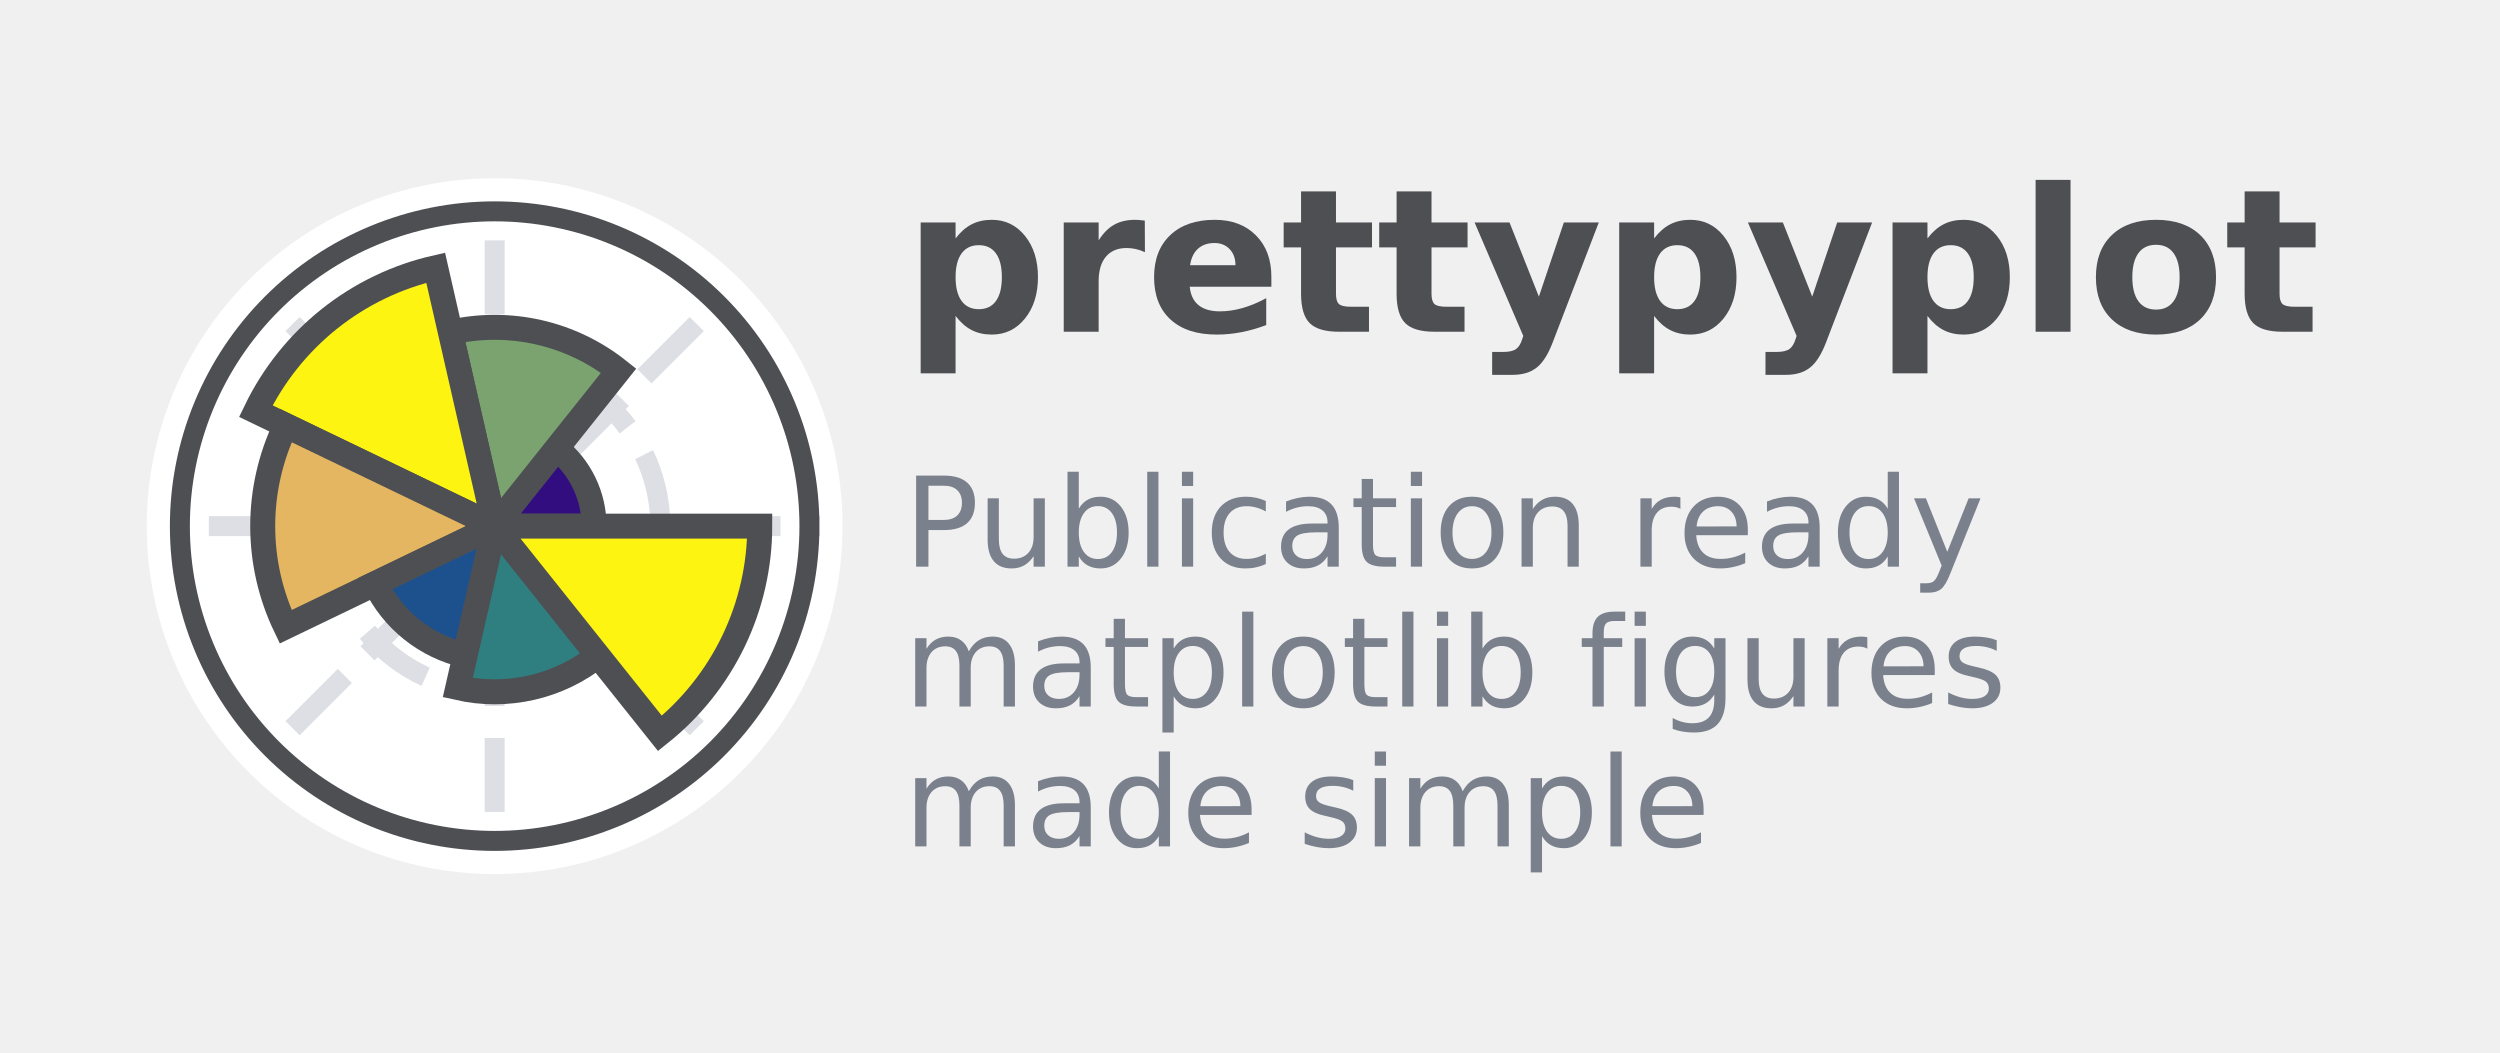
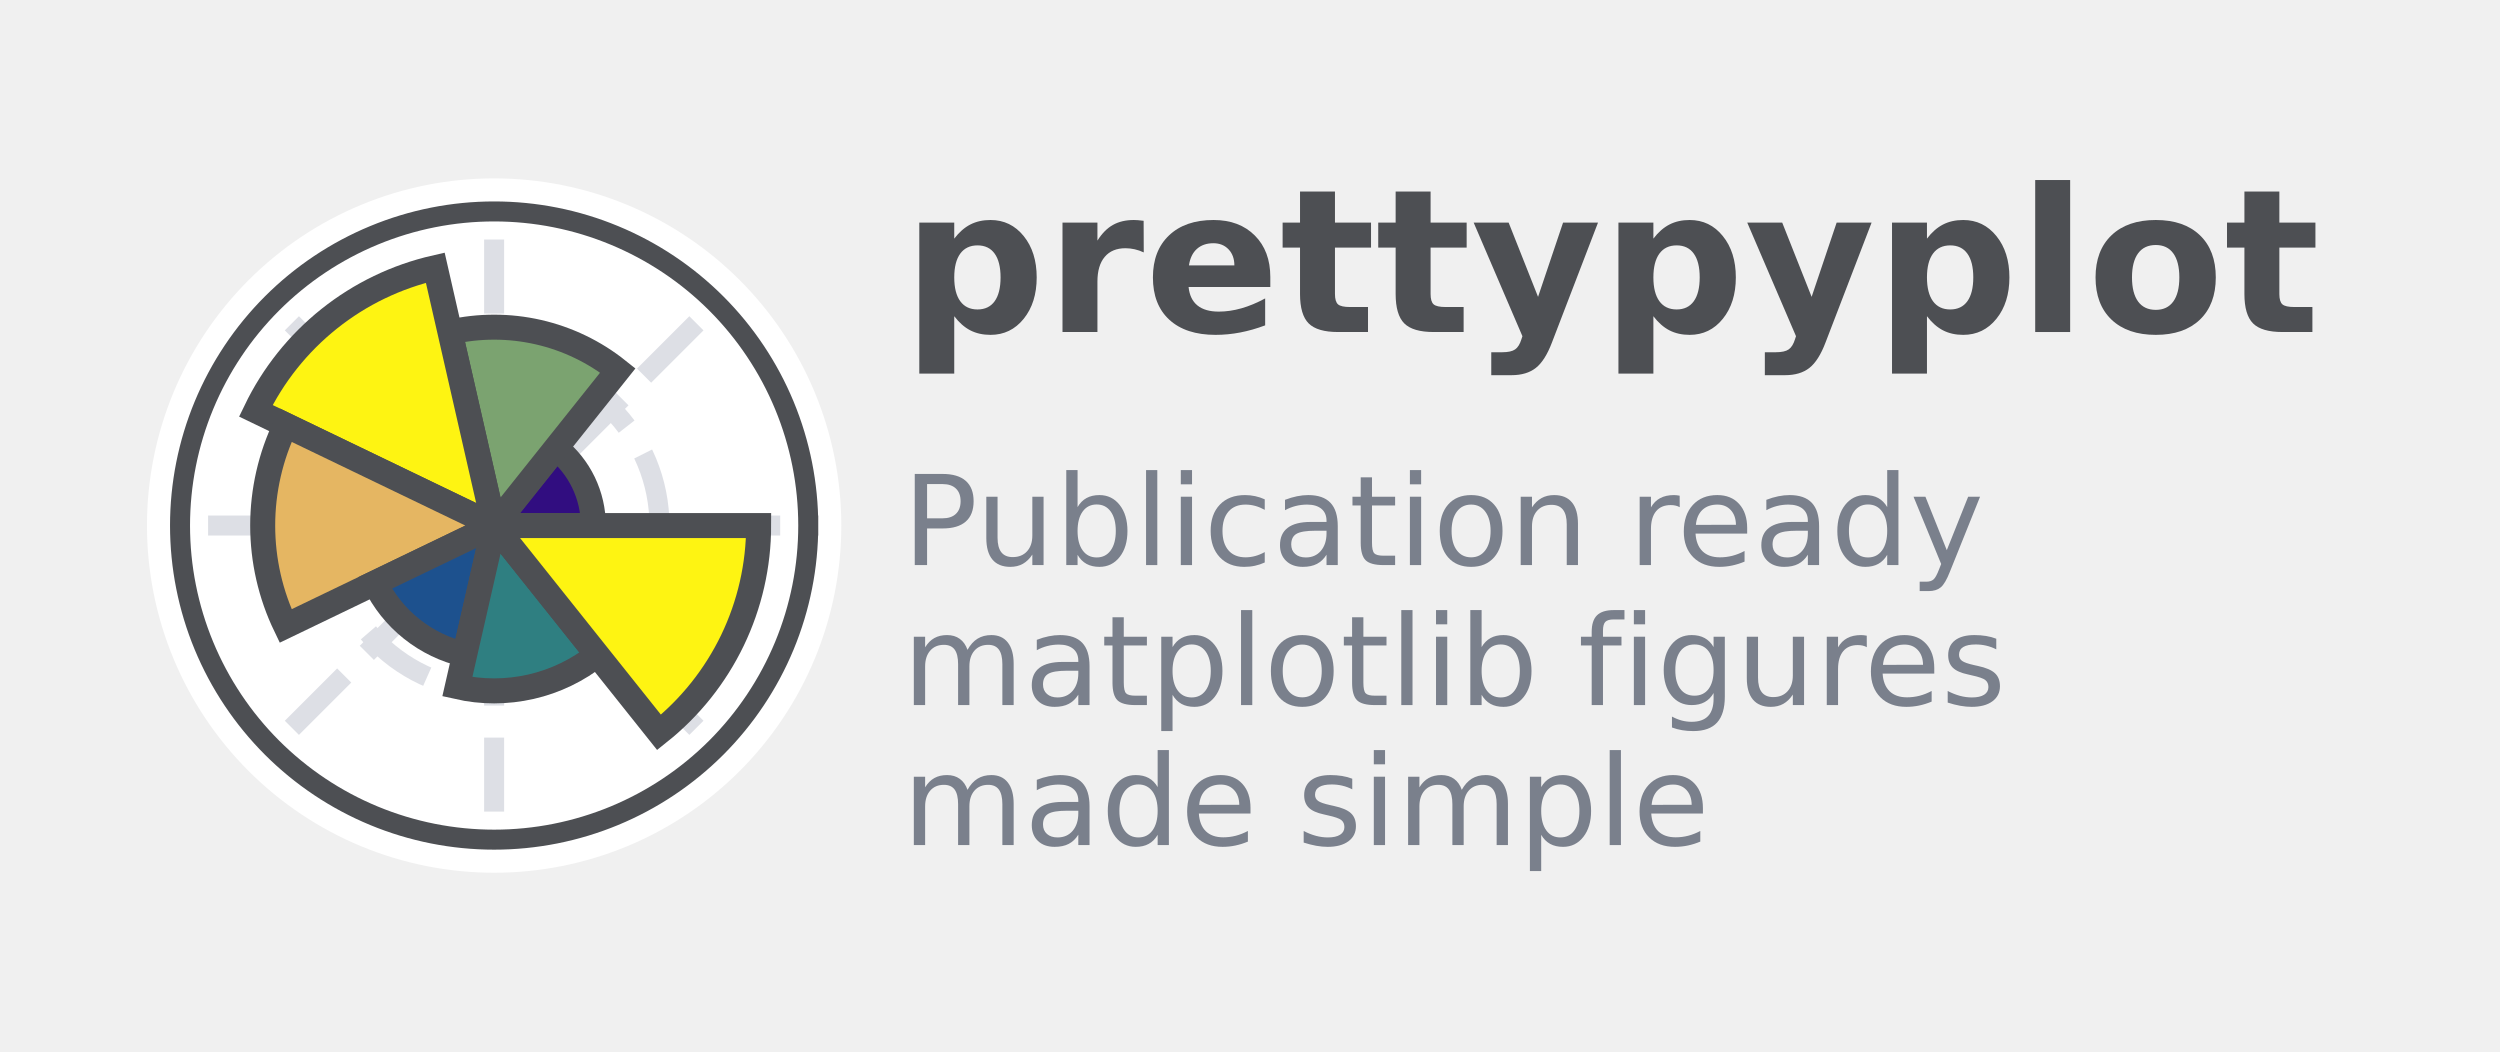
- <svg xmlns="http://www.w3.org/2000/svg" xmlns:xlink="http://www.w3.org/1999/xlink" width="100.07pt" height="42.12pt" viewBox="0 0 100.07 42.12" version="1.1">
+ <svg xmlns="http://www.w3.org/2000/svg" xmlns:xlink="http://www.w3.org/1999/xlink" width="99.984pt" height="42.038pt" viewBox="0 0 99.984 42.038" version="1.1">
  <defs>
    <style type="text/css">*{stroke-linejoin: round; stroke-linecap: butt}</style>
  </defs>
  <g id="figure_1">
    <g id="patch_1">
-       <path d="M -0 42.12  L 100.07 42.12  L 100.07 0  L -0 0  L -0 42.12  z " style="fill: none" />
+       <path d="M -0 42.038  L 99.984 42.038  L 99.984 0  L -0 0  L -0 42.038  z " style="fill: none" />
    </g>
    <g id="axes_1">
      <g id="patch_2">
-         <path d="M 32.4 21.06  C 32.4 19.405 32.074 17.767 31.441 16.238  C 30.808 14.71 29.88 13.32 28.71 12.15  C 27.54 10.98 26.15 10.052 24.622 9.419  C 23.093 8.786 21.455 8.46 19.8 8.46  C 18.145 8.46 16.507 8.786 14.978 9.419  C 13.45 10.052 12.06 10.98 10.89 12.15  C 9.72 13.32 8.792 14.71 8.159 16.238  C 7.526 17.767 7.2 19.405 7.2 21.06  C 7.2 22.715 7.526 24.353 8.159 25.882  C 8.792 27.41 9.72 28.8 10.89 29.97  C 12.06 31.14 13.45 32.068 14.978 32.701  C 16.507 33.334 18.145 33.66 19.8 33.66  C 21.455 33.66 23.093 33.334 24.622 32.701  C 26.15 32.068 27.54 31.14 28.71 29.97  C 29.88 28.8 30.808 27.41 31.441 25.882  C 32.074 24.353 32.4 22.715 32.4 21.06  M 19.8 21.06  C 19.8 21.06 19.8 21.06 19.8 21.06  C 19.8 21.06 19.8 21.06 19.8 21.06  C 19.8 21.06 19.8 21.06 19.8 21.06  C 19.8 21.06 19.8 21.06 19.8 21.06  C 19.8 21.06 19.8 21.06 19.8 21.06  C 19.8 21.06 19.8 21.06 19.8 21.06  C 19.8 21.06 19.8 21.06 19.8 21.06  C 19.8 21.06 19.8 21.06 19.8 21.06  C 19.8 21.06 19.8 21.06 19.8 21.06  C 19.8 21.06 19.8 21.06 19.8 21.06  C 19.8 21.06 19.8 21.06 19.8 21.06  C 19.8 21.06 19.8 21.06 19.8 21.06  C 19.8 21.06 19.8 21.06 19.8 21.06  C 19.8 21.06 19.8 21.06 19.8 21.06  C 19.8 21.06 19.8 21.06 19.8 21.06  C 19.8 21.06 19.8 21.06 19.8 21.06  L 19.8 21.06  z " style="fill: none" />
+         <path d="M 32.325 21.019  C 32.325 19.369 32 17.735 31.369 16.211  C 30.737 14.687 29.812 13.302 28.646 12.136  C 27.479 10.969 26.094 10.044 24.57 9.413  C 23.046 8.781 21.412 8.456 19.762 8.456  C 18.113 8.456 16.479 8.781 14.955 9.413  C 13.431 10.044 12.046 10.969 10.879 12.136  C 9.713 13.302 8.788 14.687 8.156 16.211  C 7.525 17.735 7.2 19.369 7.2 21.019  C 7.2 22.668 7.525 24.302 8.156 25.826  C 8.788 27.35 9.713 28.735 10.879 29.902  C 12.046 31.068 13.431 31.994 14.955 32.625  C 16.479 33.256 18.113 33.581 19.762 33.581  C 21.412 33.581 23.046 33.256 24.57 32.625  C 26.094 31.994 27.479 31.068 28.646 29.902  C 29.812 28.735 30.737 27.35 31.369 25.826  C 32 24.302 32.325 22.668 32.325 21.019  M 19.762 21.019  C 19.762 21.019 19.762 21.019 19.762 21.019  C 19.762 21.019 19.762 21.019 19.762 21.019  C 19.762 21.019 19.762 21.019 19.762 21.019  C 19.762 21.019 19.762 21.019 19.762 21.019  C 19.762 21.019 19.762 21.019 19.762 21.019  C 19.762 21.019 19.762 21.019 19.762 21.019  C 19.762 21.019 19.762 21.019 19.762 21.019  C 19.762 21.019 19.762 21.019 19.762 21.019  C 19.762 21.019 19.762 21.019 19.762 21.019  C 19.762 21.019 19.762 21.019 19.762 21.019  C 19.762 21.019 19.762 21.019 19.762 21.019  C 19.762 21.019 19.762 21.019 19.762 21.019  C 19.762 21.019 19.762 21.019 19.762 21.019  C 19.762 21.019 19.762 21.019 19.762 21.019  C 19.762 21.019 19.762 21.019 19.762 21.019  C 19.762 21.019 19.762 21.019 19.762 21.019  L 19.762 21.019  z " style="fill: none" />
      </g>
      <g id="patch_3">
-         <path d="M 19.8 21.06  C 19.8 21.06 19.8 21.06 19.8 21.06  C 19.8 21.06 19.8 21.06 19.8 21.06  C 19.8 21.06 19.8 21.06 19.8 21.06  C 19.8 21.06 19.8 21.06 19.8 21.06  C 19.8 21.06 19.8 21.06 19.8 21.06  C 19.8 21.06 19.8 21.06 19.8 21.06  C 19.8 21.06 19.8 21.06 19.8 21.06  C 19.8 21.06 19.8 21.06 19.8 21.06  C 19.8 21.06 19.8 21.06 19.8 21.06  C 19.8 21.06 19.8 21.06 19.8 21.06  C 19.8 21.06 19.8 21.06 19.8 21.06  C 19.8 21.06 19.8 21.06 19.8 21.06  C 19.8 21.06 19.8 21.06 19.8 21.06  C 19.8 21.06 19.8 21.06 19.8 21.06  C 19.8 21.06 19.8 21.06 19.8 21.06  C 19.8 21.06 19.8 21.06 19.8 21.06  L 33.726 21.06  C 33.726 22.889 33.366 24.7 32.666 26.389  C 31.966 28.079 30.941 29.614 29.647 30.907  C 28.354 32.201 26.819 33.226 25.129 33.926  C 23.44 34.626 21.629 34.986 19.8 34.986  C 17.971 34.986 16.16 34.626 14.471 33.926  C 12.781 33.226 11.246 32.201 9.953 30.907  C 8.659 29.614 7.634 28.079 6.934 26.389  C 6.234 24.7 5.874 22.889 5.874 21.06  C 5.874 19.231 6.234 17.42 6.934 15.731  C 7.634 14.041 8.659 12.506 9.953 11.213  C 11.246 9.919 12.781 8.894 14.471 8.194  C 16.16 7.494 17.971 7.134 19.8 7.134  C 21.629 7.134 23.44 7.494 25.129 8.194  C 26.819 8.894 28.354 9.919 29.647 11.213  C 30.941 12.506 31.966 14.041 32.666 15.731  C 33.366 17.42 33.726 19.231 33.726 21.06  z " style="fill: #ffffff" />
+         <path d="M 19.762 21.019  C 19.762 21.019 19.762 21.019 19.762 21.019  C 19.762 21.019 19.762 21.019 19.762 21.019  C 19.762 21.019 19.762 21.019 19.762 21.019  C 19.762 21.019 19.762 21.019 19.762 21.019  C 19.762 21.019 19.762 21.019 19.762 21.019  C 19.762 21.019 19.762 21.019 19.762 21.019  C 19.762 21.019 19.762 21.019 19.762 21.019  C 19.762 21.019 19.762 21.019 19.762 21.019  C 19.762 21.019 19.762 21.019 19.762 21.019  C 19.762 21.019 19.762 21.019 19.762 21.019  C 19.762 21.019 19.762 21.019 19.762 21.019  C 19.762 21.019 19.762 21.019 19.762 21.019  C 19.762 21.019 19.762 21.019 19.762 21.019  C 19.762 21.019 19.762 21.019 19.762 21.019  C 19.762 21.019 19.762 21.019 19.762 21.019  C 19.762 21.019 19.762 21.019 19.762 21.019  L 33.647 21.019  C 33.647 22.842 33.288 24.648 32.59 26.332  C 31.893 28.017 30.87 29.548 29.581 30.837  C 28.291 32.126 26.761 33.149 25.076 33.847  C 23.391 34.544 21.586 34.904 19.762 34.904  C 17.939 34.904 16.134 34.544 14.449 33.847  C 12.764 33.149 11.234 32.126 9.944 30.837  C 8.655 29.548 7.632 28.017 6.935 26.332  C 6.237 24.648 5.878 22.842 5.878 21.019  C 5.878 19.195 6.237 17.39 6.935 15.705  C 7.632 14.021 8.655 12.49 9.944 11.201  C 11.234 9.911 12.764 8.889 14.449 8.191  C 16.134 7.493 17.939 7.134 19.762 7.134  C 21.586 7.134 23.391 7.493 25.076 8.191  C 26.761 8.889 28.291 9.911 29.581 11.201  C 30.87 12.49 31.893 14.021 32.59 15.705  C 33.288 17.39 33.647 19.195 33.647 21.019  z " style="fill: #ffffff" />
      </g>
      <g id="matplotlib.axis_1">
        <g id="xtick_1">
          <g id="line2d_1">
-             <path d="M 19.8 21.06  L 32.4 21.06  " clip-path="url(#p2b468d076e)" style="fill: none; stroke-dasharray: 2.96,1.28; stroke-dashoffset: 0; stroke: #dddfe5; stroke-width: 0.8" />
+             <path d="M 19.762 21.019  L 32.325 21.019  " clip-path="url(#p9fd2a4eedc)" style="fill: none; stroke-dasharray: 2.96,1.28; stroke-dashoffset: 0; stroke: #dddfe5; stroke-width: 0.8" />
          </g>
        </g>
        <g id="xtick_2">
          <g id="line2d_2">
-             <path d="M 19.8 21.06  L 28.71 12.15  " clip-path="url(#p2b468d076e)" style="fill: none; stroke-dasharray: 2.96,1.28; stroke-dashoffset: 0; stroke: #dddfe5; stroke-width: 0.8" />
+             <path d="M 19.762 21.019  L 28.646 12.136  " clip-path="url(#p9fd2a4eedc)" style="fill: none; stroke-dasharray: 2.96,1.28; stroke-dashoffset: 0; stroke: #dddfe5; stroke-width: 0.8" />
          </g>
        </g>
        <g id="xtick_3">
          <g id="line2d_3">
-             <path d="M 19.8 21.06  L 19.8 8.46  " clip-path="url(#p2b468d076e)" style="fill: none; stroke-dasharray: 2.96,1.28; stroke-dashoffset: 0; stroke: #dddfe5; stroke-width: 0.8" />
+             <path d="M 19.762 21.019  L 19.762 8.456  " clip-path="url(#p9fd2a4eedc)" style="fill: none; stroke-dasharray: 2.96,1.28; stroke-dashoffset: 0; stroke: #dddfe5; stroke-width: 0.8" />
          </g>
        </g>
        <g id="xtick_4">
          <g id="line2d_4">
-             <path d="M 19.8 21.06  L 10.89 12.15  " clip-path="url(#p2b468d076e)" style="fill: none; stroke-dasharray: 2.96,1.28; stroke-dashoffset: 0; stroke: #dddfe5; stroke-width: 0.8" />
+             <path d="M 19.762 21.019  L 10.879 12.136  " clip-path="url(#p9fd2a4eedc)" style="fill: none; stroke-dasharray: 2.96,1.28; stroke-dashoffset: 0; stroke: #dddfe5; stroke-width: 0.8" />
          </g>
        </g>
        <g id="xtick_5">
          <g id="line2d_5">
-             <path d="M 19.8 21.06  L 7.2 21.06  " clip-path="url(#p2b468d076e)" style="fill: none; stroke-dasharray: 2.96,1.28; stroke-dashoffset: 0; stroke: #dddfe5; stroke-width: 0.8" />
+             <path d="M 19.762 21.019  L 7.2 21.019  " clip-path="url(#p9fd2a4eedc)" style="fill: none; stroke-dasharray: 2.96,1.28; stroke-dashoffset: 0; stroke: #dddfe5; stroke-width: 0.8" />
          </g>
        </g>
        <g id="xtick_6">
          <g id="line2d_6">
-             <path d="M 19.8 21.06  L 10.89 29.97  " clip-path="url(#p2b468d076e)" style="fill: none; stroke-dasharray: 2.96,1.28; stroke-dashoffset: 0; stroke: #dddfe5; stroke-width: 0.8" />
+             <path d="M 19.762 21.019  L 10.879 29.902  " clip-path="url(#p9fd2a4eedc)" style="fill: none; stroke-dasharray: 2.96,1.28; stroke-dashoffset: 0; stroke: #dddfe5; stroke-width: 0.8" />
          </g>
        </g>
        <g id="xtick_7">
          <g id="line2d_7">
-             <path d="M 19.8 21.06  L 19.8 33.66  " clip-path="url(#p2b468d076e)" style="fill: none; stroke-dasharray: 2.96,1.28; stroke-dashoffset: 0; stroke: #dddfe5; stroke-width: 0.8" />
+             <path d="M 19.762 21.019  L 19.762 33.581  " clip-path="url(#p9fd2a4eedc)" style="fill: none; stroke-dasharray: 2.96,1.28; stroke-dashoffset: 0; stroke: #dddfe5; stroke-width: 0.8" />
          </g>
        </g>
        <g id="xtick_8">
          <g id="line2d_8">
-             <path d="M 19.8 21.06  L 28.71 29.97  " clip-path="url(#p2b468d076e)" style="fill: none; stroke-dasharray: 2.96,1.28; stroke-dashoffset: 0; stroke: #dddfe5; stroke-width: 0.8" />
+             <path d="M 19.762 21.019  L 28.646 29.902  " clip-path="url(#p9fd2a4eedc)" style="fill: none; stroke-dasharray: 2.96,1.28; stroke-dashoffset: 0; stroke: #dddfe5; stroke-width: 0.8" />
          </g>
        </g>
      </g>
      <g id="matplotlib.axis_2">
        <g id="ytick_1">
          <g id="line2d_9">
-             <path d="M 26.432 21.06  C 26.432 20.189 26.26 19.327 25.927 18.522  C 25.594 17.718 25.105 16.987 24.489 16.371  C 23.873 15.755 23.142 15.266 22.338 14.933  C 21.533 14.6 20.671 14.428 19.8 14.428  C 18.929 14.428 18.067 14.6 17.262 14.933  C 16.458 15.266 15.727 15.755 15.111 16.371  C 14.495 16.987 14.006 17.718 13.673 18.522  C 13.34 19.327 13.168 20.189 13.168 21.06  C 13.168 21.931 13.34 22.793 13.673 23.598  C 14.006 24.402 14.495 25.133 15.111 25.749  C 15.727 26.365 16.458 26.854 17.262 27.187  C 18.067 27.52 18.929 27.692 19.8 27.692  C 20.671 27.692 21.533 27.52 22.338 27.187  C 23.142 26.854 23.873 26.365 24.489 25.749  C 25.105 25.133 25.594 24.402 25.927 23.598  C 26.26 22.793 26.432 21.931 26.432 21.06  " clip-path="url(#p2b468d076e)" style="fill: none; stroke-dasharray: 2.96,1.28; stroke-dashoffset: 0; stroke: #dddfe5; stroke-width: 0.8" />
+             <path d="M 26.374 21.019  C 26.374 20.15 26.203 19.291 25.871 18.489  C 25.539 17.686 25.052 16.957 24.438 16.343  C 23.824 15.73 23.095 15.242 22.293 14.91  C 21.491 14.578 20.631 14.407 19.762 14.407  C 18.894 14.407 18.034 14.578 17.232 14.91  C 16.43 15.242 15.701 15.73 15.087 16.343  C 14.473 16.957 13.986 17.686 13.654 18.489  C 13.322 19.291 13.151 20.15 13.151 21.019  C 13.151 21.887 13.322 22.747 13.654 23.549  C 13.986 24.351 14.473 25.08 15.087 25.694  C 15.701 26.308 16.43 26.795 17.232 27.127  C 18.034 27.46 18.894 27.631 19.762 27.631  C 20.631 27.631 21.491 27.46 22.293 27.127  C 23.095 26.795 23.824 26.308 24.438 25.694  C 25.052 25.08 25.539 24.351 25.871 23.549  C 26.203 22.747 26.374 21.887 26.374 21.019  " clip-path="url(#p9fd2a4eedc)" style="fill: none; stroke-dasharray: 2.96,1.28; stroke-dashoffset: 0; stroke: #dddfe5; stroke-width: 0.8" />
          </g>
        </g>
      </g>
      <g id="patch_4">
-         <path d="M 19.8 21.06  C 19.8 21.06 19.8 21.06 19.8 21.06  C 19.8 21.06 19.8 21.06 19.8 21.06  L 22.281 17.949  C 22.748 18.322 23.126 18.795 23.385 19.334  C 23.644 19.872 23.779 20.462 23.779 21.06  z " clip-path="url(#p2b468d076e)" style="fill: #310d80; stroke: #4d4f53; stroke-linejoin: miter" />
+         <path d="M 19.762 21.019  C 19.762 21.019 19.762 21.019 19.762 21.019  C 19.762 21.019 19.762 21.019 19.762 21.019  L 22.236 17.917  C 22.702 18.289 23.078 18.761 23.337 19.297  C 23.595 19.834 23.73 20.423 23.73 21.019  z " clip-path="url(#p9fd2a4eedc)" style="fill: #310d80; stroke: #4d4f53; stroke-linejoin: miter" />
      </g>
      <g id="patch_5">
-         <path d="M 19.8 21.06  C 19.8 21.06 19.8 21.06 19.8 21.06  C 19.8 21.06 19.8 21.06 19.8 21.06  L 18.029 13.302  C 19.195 13.036 20.405 13.036 21.571 13.302  C 22.736 13.568 23.827 14.093 24.762 14.838  z " clip-path="url(#p2b468d076e)" style="fill: #7ba370; stroke: #4d4f53; stroke-linejoin: miter" />
+         <path d="M 19.762 21.019  C 19.762 21.019 19.762 21.019 19.762 21.019  C 19.762 21.019 19.762 21.019 19.762 21.019  L 17.997 13.283  C 19.159 13.018 20.366 13.018 21.528 13.283  C 22.69 13.549 23.778 14.072 24.709 14.816  z " clip-path="url(#p9fd2a4eedc)" style="fill: #7ba370; stroke: #4d4f53; stroke-linejoin: miter" />
      </g>
      <g id="patch_6">
-         <path d="M 19.8 21.06  C 19.8 21.06 19.8 21.06 19.8 21.06  C 19.8 21.06 19.8 21.06 19.8 21.06  L 10.24 16.456  C 10.932 15.02 11.938 13.758 13.184 12.764  C 14.431 11.771 15.885 11.07 17.439 10.716  z " clip-path="url(#p2b468d076e)" style="fill: #fef412; stroke: #4d4f53; stroke-linejoin: miter" />
+         <path d="M 19.762 21.019  C 19.762 21.019 19.762 21.019 19.762 21.019  C 19.762 21.019 19.762 21.019 19.762 21.019  L 10.231 16.429  C 10.921 14.997 11.924 13.739 13.167 12.748  C 14.409 11.757 15.859 11.059 17.408 10.705  z " clip-path="url(#p9fd2a4eedc)" style="fill: #fef412; stroke: #4d4f53; stroke-linejoin: miter" />
      </g>
      <g id="patch_7">
-         <path d="M 19.8 21.06  C 19.8 21.06 19.8 21.06 19.8 21.06  C 19.8 21.06 19.8 21.06 19.8 21.06  L 11.435 25.088  C 10.83 23.832 10.516 22.455 10.516 21.06  C 10.516 19.665 10.83 18.288 11.435 17.032  z " clip-path="url(#p2b468d076e)" style="fill: #e5b662; stroke: #4d4f53; stroke-linejoin: miter" />
+         <path d="M 19.762 21.019  C 19.762 21.019 19.762 21.019 19.762 21.019  C 19.762 21.019 19.762 21.019 19.762 21.019  L 11.423 25.035  C 10.819 23.782 10.506 22.409 10.506 21.019  C 10.506 19.628 10.819 18.255 11.423 17.002  z " clip-path="url(#p9fd2a4eedc)" style="fill: #e5b662; stroke: #4d4f53; stroke-linejoin: miter" />
      </g>
      <g id="patch_8">
-         <path d="M 19.8 21.06  C 19.8 21.06 19.8 21.06 19.8 21.06  C 19.8 21.06 19.8 21.06 19.8 21.06  L 18.619 26.232  C 17.842 26.055 17.115 25.705 16.492 25.208  C 15.869 24.711 15.366 24.08 15.02 23.362  z " clip-path="url(#p2b468d076e)" style="fill: #1d518e; stroke: #4d4f53; stroke-linejoin: miter" />
+         <path d="M 19.762 21.019  C 19.762 21.019 19.762 21.019 19.762 21.019  C 19.762 21.019 19.762 21.019 19.762 21.019  L 18.585 26.176  C 17.811 25.999 17.086 25.65 16.465 25.154  C 15.843 24.659 15.342 24.03 14.997 23.314  z " clip-path="url(#p9fd2a4eedc)" style="fill: #1d518e; stroke: #4d4f53; stroke-linejoin: miter" />
      </g>
      <g id="patch_9">
-         <path d="M 19.8 21.06  C 19.8 21.06 19.8 21.06 19.8 21.06  C 19.8 21.06 19.8 21.06 19.8 21.06  L 23.935 26.245  C 23.156 26.866 22.247 27.304 21.276 27.525  C 20.304 27.747 19.296 27.747 18.324 27.525  z " clip-path="url(#p2b468d076e)" style="fill: #2f7f81; stroke: #4d4f53; stroke-linejoin: miter" />
+         <path d="M 19.762 21.019  C 19.762 21.019 19.762 21.019 19.762 21.019  C 19.762 21.019 19.762 21.019 19.762 21.019  L 23.885 26.188  C 23.108 26.807 22.202 27.244 21.234 27.465  C 20.265 27.686 19.26 27.686 18.291 27.465  z " clip-path="url(#p9fd2a4eedc)" style="fill: #2f7f81; stroke: #4d4f53; stroke-linejoin: miter" />
      </g>
      <g id="patch_10">
-         <path d="M 19.8 21.06  C 19.8 21.06 19.8 21.06 19.8 21.06  C 19.8 21.06 19.8 21.06 19.8 21.06  L 30.411 21.06  C 30.411 22.654 30.051 24.228 29.36 25.664  C 28.668 27.1 27.662 28.362 26.416 29.356  z " clip-path="url(#p2b468d076e)" style="fill: #fef412; stroke: #4d4f53; stroke-linejoin: miter" />
+         <path d="M 19.762 21.019  C 19.762 21.019 19.762 21.019 19.762 21.019  C 19.762 21.019 19.762 21.019 19.762 21.019  L 30.341 21.019  C 30.341 22.608 29.983 24.177 29.294 25.609  C 28.604 27.041 27.601 28.299 26.358 29.29  z " clip-path="url(#p9fd2a4eedc)" style="fill: #fef412; stroke: #4d4f53; stroke-linejoin: miter" />
      </g>
      <g id="patch_11">
-         <path d="M 32.4 21.06  C 32.4 19.405 32.074 17.767 31.441 16.238  C 30.808 14.71 29.88 13.32 28.71 12.15  C 27.54 10.98 26.15 10.052 24.622 9.419  C 23.093 8.786 21.455 8.46 19.8 8.46  C 18.145 8.46 16.507 8.786 14.978 9.419  C 13.45 10.052 12.06 10.98 10.89 12.15  C 9.72 13.32 8.792 14.71 8.159 16.238  C 7.526 17.767 7.2 19.405 7.2 21.06  C 7.2 22.715 7.526 24.353 8.159 25.882  C 8.792 27.41 9.72 28.8 10.89 29.97  C 12.06 31.14 13.45 32.068 14.978 32.701  C 16.507 33.334 18.145 33.66 19.8 33.66  C 21.455 33.66 23.093 33.334 24.622 32.701  C 26.15 32.068 27.54 31.14 28.71 29.97  C 29.88 28.8 30.808 27.41 31.441 25.882  C 32.074 24.353 32.4 22.715 32.4 21.06  " style="fill: none; stroke: #4d4f53; stroke-width: 0.8; stroke-linejoin: miter; stroke-linecap: square" />
+         <path d="M 32.325 21.019  C 32.325 19.369 32 17.735 31.369 16.211  C 30.737 14.687 29.812 13.302 28.646 12.136  C 27.479 10.969 26.094 10.044 24.57 9.413  C 23.046 8.781 21.412 8.456 19.762 8.456  C 18.113 8.456 16.479 8.781 14.955 9.413  C 13.431 10.044 12.046 10.969 10.879 12.136  C 9.713 13.302 8.788 14.687 8.156 16.211  C 7.525 17.735 7.2 19.369 7.2 21.019  C 7.2 22.668 7.525 24.302 8.156 25.826  C 8.788 27.35 9.713 28.735 10.879 29.902  C 12.046 31.068 13.431 31.994 14.955 32.625  C 16.479 33.256 18.113 33.581 19.762 33.581  C 21.412 33.581 23.046 33.256 24.57 32.625  C 26.094 31.994 27.479 31.068 28.646 29.902  C 29.812 28.735 30.737 27.35 31.369 25.826  C 32 24.302 32.325 22.668 32.325 21.019  " style="fill: none; stroke: #4d4f53; stroke-width: 0.8; stroke-linejoin: miter; stroke-linecap: square" />
      </g>
    </g>
    <g id="text_1">
-       <g style="fill: #4d4f53" transform="translate(36.18 13.27875) scale(0.08 -0.08)">
+       <g style="fill: #4d4f53" transform="translate(36.09375 13.27875) scale(0.08 -0.08)">
        <defs>
          <path id="DejaVuSans-Bold-70" d="M 1656 506  L 1656 -1331  L 538 -1331  L 538 3500  L 1656 3500  L 1656 2988  Q 1888 3294 2169 3439  Q 2450 3584 2816 3584  Q 3463 3584 3878 3070  Q 4294 2556 4294 1747  Q 4294 938 3878 423  Q 3463 -91 2816 -91  Q 2450 -91 2169 54  Q 1888 200 1656 506  z M 2400 2772  Q 2041 2772 1848 2508  Q 1656 2244 1656 1747  Q 1656 1250 1848 986  Q 2041 722 2400 722  Q 2759 722 2948 984  Q 3138 1247 3138 1747  Q 3138 2247 2948 2509  Q 2759 2772 2400 2772  z " transform="scale(0.015625)" />
          <path id="DejaVuSans-Bold-72" d="M 3138 2547  Q 2991 2616 2845 2648  Q 2700 2681 2553 2681  Q 2122 2681 1889 2404  Q 1656 2128 1656 1613  L 1656 0  L 538 0  L 538 3500  L 1656 3500  L 1656 2925  Q 1872 3269 2151 3426  Q 2431 3584 2822 3584  Q 2878 3584 2943 3579  Q 3009 3575 3134 3559  L 3138 2547  z " transform="scale(0.015625)" />
          <path id="DejaVuSans-Bold-65" d="M 4031 1759  L 4031 1441  L 1416 1441  Q 1456 1047 1700 850  Q 1944 653 2381 653  Q 2734 653 3104 758  Q 3475 863 3866 1075  L 3866 213  Q 3469 63 3072 -14  Q 2675 -91 2278 -91  Q 1328 -91 801 392  Q 275 875 275 1747  Q 275 2603 792 3093  Q 1309 3584 2216 3584  Q 3041 3584 3536 3087  Q 4031 2591 4031 1759  z M 2881 2131  Q 2881 2450 2695 2645  Q 2509 2841 2209 2841  Q 1884 2841 1681 2658  Q 1478 2475 1428 2131  L 2881 2131  z " transform="scale(0.015625)" />
          <path id="DejaVuSans-Bold-74" d="M 1759 4494  L 1759 3500  L 2913 3500  L 2913 2700  L 1759 2700  L 1759 1216  Q 1759 972 1856 886  Q 1953 800 2241 800  L 2816 800  L 2816 0  L 1856 0  Q 1194 0 917 276  Q 641 553 641 1216  L 641 2700  L 84 2700  L 84 3500  L 641 3500  L 641 4494  L 1759 4494  z " transform="scale(0.015625)" />
          <path id="DejaVuSans-Bold-79" d="M 78 3500  L 1197 3500  L 2138 1125  L 2938 3500  L 4056 3500  L 2584 -331  Q 2363 -916 2067 -1148  Q 1772 -1381 1288 -1381  L 641 -1381  L 641 -647  L 991 -647  Q 1275 -647 1404 -556  Q 1534 -466 1606 -231  L 1638 -134  L 78 3500  z " transform="scale(0.015625)" />
          <path id="DejaVuSans-Bold-6c" d="M 538 4863  L 1656 4863  L 1656 0  L 538 0  L 538 4863  z " transform="scale(0.015625)" />
          <path id="DejaVuSans-Bold-6f" d="M 2203 2784  Q 1831 2784 1636 2517  Q 1441 2250 1441 1747  Q 1441 1244 1636 976  Q 1831 709 2203 709  Q 2569 709 2762 976  Q 2956 1244 2956 1747  Q 2956 2250 2762 2517  Q 2569 2784 2203 2784  z M 2203 3584  Q 3106 3584 3614 3096  Q 4122 2609 4122 1747  Q 4122 884 3614 396  Q 3106 -91 2203 -91  Q 1297 -91 786 396  Q 275 884 275 1747  Q 275 2609 786 3096  Q 1297 3584 2203 3584  z " transform="scale(0.015625)" />
        </defs>
        <use xlink:href="#DejaVuSans-Bold-70" />
        <use xlink:href="#DejaVuSans-Bold-72" transform="translate(71.58203 0)" />
        <use xlink:href="#DejaVuSans-Bold-65" transform="translate(120.8984 0)" />
        <use xlink:href="#DejaVuSans-Bold-74" transform="translate(188.7207 0)" />
        <use xlink:href="#DejaVuSans-Bold-74" transform="translate(236.5234 0)" />
        <use xlink:href="#DejaVuSans-Bold-79" transform="translate(284.3262 0)" />
        <use xlink:href="#DejaVuSans-Bold-70" transform="translate(349.5117 0)" />
        <use xlink:href="#DejaVuSans-Bold-79" transform="translate(421.0938 0)" />
        <use xlink:href="#DejaVuSans-Bold-70" transform="translate(486.2793 0)" />
        <use xlink:href="#DejaVuSans-Bold-6c" transform="translate(557.8613 0)" />
        <use xlink:href="#DejaVuSans-Bold-6f" transform="translate(592.1387 0)" />
        <use xlink:href="#DejaVuSans-Bold-74" transform="translate(660.8398 0)" />
      </g>
    </g>
    <g id="text_2">
-       <g style="fill: #7a808c" transform="translate(36.18 22.68234) scale(0.05 -0.05)">
+       <g style="fill: #7a808c" transform="translate(36.09375 22.59984) scale(0.05 -0.05)">
        <defs>
          <path id="DejaVuSans-50" d="M 1259 4147  L 1259 2394  L 2053 2394  Q 2494 2394 2734 2622  Q 2975 2850 2975 3272  Q 2975 3691 2734 3919  Q 2494 4147 2053 4147  L 1259 4147  z M 628 4666  L 2053 4666  Q 2838 4666 3239 4311  Q 3641 3956 3641 3272  Q 3641 2581 3239 2228  Q 2838 1875 2053 1875  L 1259 1875  L 1259 0  L 628 0  L 628 4666  z " transform="scale(0.015625)" />
          <path id="DejaVuSans-75" d="M 544 1381  L 544 3500  L 1119 3500  L 1119 1403  Q 1119 906 1312 657  Q 1506 409 1894 409  Q 2359 409 2629 706  Q 2900 1003 2900 1516  L 2900 3500  L 3475 3500  L 3475 0  L 2900 0  L 2900 538  Q 2691 219 2414 64  Q 2138 -91 1772 -91  Q 1169 -91 856 284  Q 544 659 544 1381  z M 1991 3584  L 1991 3584  z " transform="scale(0.015625)" />
          <path id="DejaVuSans-62" d="M 3116 1747  Q 3116 2381 2855 2742  Q 2594 3103 2138 3103  Q 1681 3103 1420 2742  Q 1159 2381 1159 1747  Q 1159 1113 1420 752  Q 1681 391 2138 391  Q 2594 391 2855 752  Q 3116 1113 3116 1747  z M 1159 2969  Q 1341 3281 1617 3432  Q 1894 3584 2278 3584  Q 2916 3584 3314 3078  Q 3713 2572 3713 1747  Q 3713 922 3314 415  Q 2916 -91 2278 -91  Q 1894 -91 1617 61  Q 1341 213 1159 525  L 1159 0  L 581 0  L 581 4863  L 1159 4863  L 1159 2969  z " transform="scale(0.015625)" />
          <path id="DejaVuSans-6c" d="M 603 4863  L 1178 4863  L 1178 0  L 603 0  L 603 4863  z " transform="scale(0.015625)" />
          <path id="DejaVuSans-69" d="M 603 3500  L 1178 3500  L 1178 0  L 603 0  L 603 3500  z M 603 4863  L 1178 4863  L 1178 4134  L 603 4134  L 603 4863  z " transform="scale(0.015625)" />
          <path id="DejaVuSans-63" d="M 3122 3366  L 3122 2828  Q 2878 2963 2633 3030  Q 2388 3097 2138 3097  Q 1578 3097 1268 2742  Q 959 2388 959 1747  Q 959 1106 1268 751  Q 1578 397 2138 397  Q 2388 397 2633 464  Q 2878 531 3122 666  L 3122 134  Q 2881 22 2623 -34  Q 2366 -91 2075 -91  Q 1284 -91 818 406  Q 353 903 353 1747  Q 353 2603 823 3093  Q 1294 3584 2113 3584  Q 2378 3584 2631 3529  Q 2884 3475 3122 3366  z " transform="scale(0.015625)" />
          <path id="DejaVuSans-61" d="M 2194 1759  Q 1497 1759 1228 1600  Q 959 1441 959 1056  Q 959 750 1161 570  Q 1363 391 1709 391  Q 2188 391 2477 730  Q 2766 1069 2766 1631  L 2766 1759  L 2194 1759  z M 3341 1997  L 3341 0  L 2766 0  L 2766 531  Q 2569 213 2275 61  Q 1981 -91 1556 -91  Q 1019 -91 701 211  Q 384 513 384 1019  Q 384 1609 779 1909  Q 1175 2209 1959 2209  L 2766 2209  L 2766 2266  Q 2766 2663 2505 2880  Q 2244 3097 1772 3097  Q 1472 3097 1187 3025  Q 903 2953 641 2809  L 641 3341  Q 956 3463 1253 3523  Q 1550 3584 1831 3584  Q 2591 3584 2966 3190  Q 3341 2797 3341 1997  z " transform="scale(0.015625)" />
          <path id="DejaVuSans-74" d="M 1172 4494  L 1172 3500  L 2356 3500  L 2356 3053  L 1172 3053  L 1172 1153  Q 1172 725 1289 603  Q 1406 481 1766 481  L 2356 481  L 2356 0  L 1766 0  Q 1100 0 847 248  Q 594 497 594 1153  L 594 3053  L 172 3053  L 172 3500  L 594 3500  L 594 4494  L 1172 4494  z " transform="scale(0.015625)" />
          <path id="DejaVuSans-6f" d="M 1959 3097  Q 1497 3097 1228 2736  Q 959 2375 959 1747  Q 959 1119 1226 758  Q 1494 397 1959 397  Q 2419 397 2687 759  Q 2956 1122 2956 1747  Q 2956 2369 2687 2733  Q 2419 3097 1959 3097  z M 1959 3584  Q 2709 3584 3137 3096  Q 3566 2609 3566 1747  Q 3566 888 3137 398  Q 2709 -91 1959 -91  Q 1206 -91 779 398  Q 353 888 353 1747  Q 353 2609 779 3096  Q 1206 3584 1959 3584  z " transform="scale(0.015625)" />
          <path id="DejaVuSans-6e" d="M 3513 2113  L 3513 0  L 2938 0  L 2938 2094  Q 2938 2591 2744 2837  Q 2550 3084 2163 3084  Q 1697 3084 1428 2787  Q 1159 2491 1159 1978  L 1159 0  L 581 0  L 581 3500  L 1159 3500  L 1159 2956  Q 1366 3272 1645 3428  Q 1925 3584 2291 3584  Q 2894 3584 3203 3211  Q 3513 2838 3513 2113  z " transform="scale(0.015625)" />
          <path id="DejaVuSans-20" transform="scale(0.015625)" />
          <path id="DejaVuSans-72" d="M 2631 2963  Q 2534 3019 2420 3045  Q 2306 3072 2169 3072  Q 1681 3072 1420 2755  Q 1159 2438 1159 1844  L 1159 0  L 581 0  L 581 3500  L 1159 3500  L 1159 2956  Q 1341 3275 1631 3429  Q 1922 3584 2338 3584  Q 2397 3584 2469 3576  Q 2541 3569 2628 3553  L 2631 2963  z " transform="scale(0.015625)" />
          <path id="DejaVuSans-65" d="M 3597 1894  L 3597 1613  L 953 1613  Q 991 1019 1311 708  Q 1631 397 2203 397  Q 2534 397 2845 478  Q 3156 559 3463 722  L 3463 178  Q 3153 47 2828 -22  Q 2503 -91 2169 -91  Q 1331 -91 842 396  Q 353 884 353 1716  Q 353 2575 817 3079  Q 1281 3584 2069 3584  Q 2775 3584 3186 3129  Q 3597 2675 3597 1894  z M 3022 2063  Q 3016 2534 2758 2815  Q 2500 3097 2075 3097  Q 1594 3097 1305 2825  Q 1016 2553 972 2059  L 3022 2063  z " transform="scale(0.015625)" />
          <path id="DejaVuSans-64" d="M 2906 2969  L 2906 4863  L 3481 4863  L 3481 0  L 2906 0  L 2906 525  Q 2725 213 2448 61  Q 2172 -91 1784 -91  Q 1150 -91 751 415  Q 353 922 353 1747  Q 353 2572 751 3078  Q 1150 3584 1784 3584  Q 2172 3584 2448 3432  Q 2725 3281 2906 2969  z M 947 1747  Q 947 1113 1208 752  Q 1469 391 1925 391  Q 2381 391 2643 752  Q 2906 1113 2906 1747  Q 2906 2381 2643 2742  Q 2381 3103 1925 3103  Q 1469 3103 1208 2742  Q 947 2381 947 1747  z " transform="scale(0.015625)" />
          <path id="DejaVuSans-79" d="M 2059 -325  Q 1816 -950 1584 -1140  Q 1353 -1331 966 -1331  L 506 -1331  L 506 -850  L 844 -850  Q 1081 -850 1212 -737  Q 1344 -625 1503 -206  L 1606 56  L 191 3500  L 800 3500  L 1894 763  L 2988 3500  L 3597 3500  L 2059 -325  z " transform="scale(0.015625)" />
        </defs>
        <use xlink:href="#DejaVuSans-50" />
        <use xlink:href="#DejaVuSans-75" transform="translate(58.55273 0)" />
        <use xlink:href="#DejaVuSans-62" transform="translate(121.9316 0)" />
        <use xlink:href="#DejaVuSans-6c" transform="translate(185.4082 0)" />
        <use xlink:href="#DejaVuSans-69" transform="translate(213.1914 0)" />
        <use xlink:href="#DejaVuSans-63" transform="translate(240.9746 0)" />
        <use xlink:href="#DejaVuSans-61" transform="translate(295.9551 0)" />
        <use xlink:href="#DejaVuSans-74" transform="translate(357.2344 0)" />
        <use xlink:href="#DejaVuSans-69" transform="translate(396.4434 0)" />
        <use xlink:href="#DejaVuSans-6f" transform="translate(424.2266 0)" />
        <use xlink:href="#DejaVuSans-6e" transform="translate(485.4082 0)" />
        <use xlink:href="#DejaVuSans-20" transform="translate(548.7871 0)" />
        <use xlink:href="#DejaVuSans-72" transform="translate(580.5742 0)" />
        <use xlink:href="#DejaVuSans-65" transform="translate(619.4375 0)" />
        <use xlink:href="#DejaVuSans-61" transform="translate(680.9609 0)" />
        <use xlink:href="#DejaVuSans-64" transform="translate(742.2402 0)" />
        <use xlink:href="#DejaVuSans-79" transform="translate(805.7168 0)" />
      </g>
-       <g style="fill: #7a808c" transform="translate(36.18 28.28125) scale(0.05 -0.05)">
+       <g style="fill: #7a808c" transform="translate(36.09375 28.19875) scale(0.05 -0.05)">
        <defs>
          <path id="DejaVuSans-6d" d="M 3328 2828  Q 3544 3216 3844 3400  Q 4144 3584 4550 3584  Q 5097 3584 5394 3201  Q 5691 2819 5691 2113  L 5691 0  L 5113 0  L 5113 2094  Q 5113 2597 4934 2840  Q 4756 3084 4391 3084  Q 3944 3084 3684 2787  Q 3425 2491 3425 1978  L 3425 0  L 2847 0  L 2847 2094  Q 2847 2600 2669 2842  Q 2491 3084 2119 3084  Q 1678 3084 1418 2786  Q 1159 2488 1159 1978  L 1159 0  L 581 0  L 581 3500  L 1159 3500  L 1159 2956  Q 1356 3278 1631 3431  Q 1906 3584 2284 3584  Q 2666 3584 2933 3390  Q 3200 3197 3328 2828  z " transform="scale(0.015625)" />
          <path id="DejaVuSans-70" d="M 1159 525  L 1159 -1331  L 581 -1331  L 581 3500  L 1159 3500  L 1159 2969  Q 1341 3281 1617 3432  Q 1894 3584 2278 3584  Q 2916 3584 3314 3078  Q 3713 2572 3713 1747  Q 3713 922 3314 415  Q 2916 -91 2278 -91  Q 1894 -91 1617 61  Q 1341 213 1159 525  z M 3116 1747  Q 3116 2381 2855 2742  Q 2594 3103 2138 3103  Q 1681 3103 1420 2742  Q 1159 2381 1159 1747  Q 1159 1113 1420 752  Q 1681 391 2138 391  Q 2594 391 2855 752  Q 3116 1113 3116 1747  z " transform="scale(0.015625)" />
          <path id="DejaVuSans-66" d="M 2375 4863  L 2375 4384  L 1825 4384  Q 1516 4384 1395 4259  Q 1275 4134 1275 3809  L 1275 3500  L 2222 3500  L 2222 3053  L 1275 3053  L 1275 0  L 697 0  L 697 3053  L 147 3053  L 147 3500  L 697 3500  L 697 3744  Q 697 4328 969 4595  Q 1241 4863 1831 4863  L 2375 4863  z " transform="scale(0.015625)" />
          <path id="DejaVuSans-67" d="M 2906 1791  Q 2906 2416 2648 2759  Q 2391 3103 1925 3103  Q 1463 3103 1205 2759  Q 947 2416 947 1791  Q 947 1169 1205 825  Q 1463 481 1925 481  Q 2391 481 2648 825  Q 2906 1169 2906 1791  z M 3481 434  Q 3481 -459 3084 -895  Q 2688 -1331 1869 -1331  Q 1566 -1331 1297 -1286  Q 1028 -1241 775 -1147  L 775 -588  Q 1028 -725 1275 -790  Q 1522 -856 1778 -856  Q 2344 -856 2625 -561  Q 2906 -266 2906 331  L 2906 616  Q 2728 306 2450 153  Q 2172 0 1784 0  Q 1141 0 747 490  Q 353 981 353 1791  Q 353 2603 747 3093  Q 1141 3584 1784 3584  Q 2172 3584 2450 3431  Q 2728 3278 2906 2969  L 2906 3500  L 3481 3500  L 3481 434  z " transform="scale(0.015625)" />
          <path id="DejaVuSans-73" d="M 2834 3397  L 2834 2853  Q 2591 2978 2328 3040  Q 2066 3103 1784 3103  Q 1356 3103 1142 2972  Q 928 2841 928 2578  Q 928 2378 1081 2264  Q 1234 2150 1697 2047  L 1894 2003  Q 2506 1872 2764 1633  Q 3022 1394 3022 966  Q 3022 478 2636 193  Q 2250 -91 1575 -91  Q 1294 -91 989 -36  Q 684 19 347 128  L 347 722  Q 666 556 975 473  Q 1284 391 1588 391  Q 1994 391 2212 530  Q 2431 669 2431 922  Q 2431 1156 2273 1281  Q 2116 1406 1581 1522  L 1381 1569  Q 847 1681 609 1914  Q 372 2147 372 2553  Q 372 3047 722 3315  Q 1072 3584 1716 3584  Q 2034 3584 2315 3537  Q 2597 3491 2834 3397  z " transform="scale(0.015625)" />
        </defs>
        <use xlink:href="#DejaVuSans-6d" />
        <use xlink:href="#DejaVuSans-61" transform="translate(97.41211 0)" />
        <use xlink:href="#DejaVuSans-74" transform="translate(158.6914 0)" />
        <use xlink:href="#DejaVuSans-70" transform="translate(197.9004 0)" />
        <use xlink:href="#DejaVuSans-6c" transform="translate(261.377 0)" />
        <use xlink:href="#DejaVuSans-6f" transform="translate(289.1602 0)" />
        <use xlink:href="#DejaVuSans-74" transform="translate(350.3418 0)" />
        <use xlink:href="#DejaVuSans-6c" transform="translate(389.5508 0)" />
        <use xlink:href="#DejaVuSans-69" transform="translate(417.334 0)" />
        <use xlink:href="#DejaVuSans-62" transform="translate(445.1172 0)" />
        <use xlink:href="#DejaVuSans-20" transform="translate(508.5938 0)" />
        <use xlink:href="#DejaVuSans-66" transform="translate(540.3809 0)" />
        <use xlink:href="#DejaVuSans-69" transform="translate(575.5859 0)" />
        <use xlink:href="#DejaVuSans-67" transform="translate(603.3691 0)" />
        <use xlink:href="#DejaVuSans-75" transform="translate(666.8457 0)" />
        <use xlink:href="#DejaVuSans-72" transform="translate(730.2246 0)" />
        <use xlink:href="#DejaVuSans-65" transform="translate(769.0879 0)" />
        <use xlink:href="#DejaVuSans-73" transform="translate(830.6113 0)" />
      </g>
-       <g style="fill: #7a808c" transform="translate(36.18 33.88016) scale(0.05 -0.05)">
+       <g style="fill: #7a808c" transform="translate(36.09375 33.79766) scale(0.05 -0.05)">
        <use xlink:href="#DejaVuSans-6d" />
        <use xlink:href="#DejaVuSans-61" transform="translate(97.41211 0)" />
        <use xlink:href="#DejaVuSans-64" transform="translate(158.6914 0)" />
        <use xlink:href="#DejaVuSans-65" transform="translate(222.168 0)" />
        <use xlink:href="#DejaVuSans-20" transform="translate(283.6914 0)" />
        <use xlink:href="#DejaVuSans-73" transform="translate(315.4785 0)" />
        <use xlink:href="#DejaVuSans-69" transform="translate(367.5781 0)" />
        <use xlink:href="#DejaVuSans-6d" transform="translate(395.3613 0)" />
        <use xlink:href="#DejaVuSans-70" transform="translate(492.7734 0)" />
        <use xlink:href="#DejaVuSans-6c" transform="translate(556.25 0)" />
        <use xlink:href="#DejaVuSans-65" transform="translate(584.0332 0)" />
      </g>
    </g>
  </g>
  <defs>
-     <clipPath id="p2b468d076e">
-       <path d="M 32.4 21.06  C 32.4 19.405 32.074 17.767 31.441 16.238  C 30.808 14.71 29.88 13.32 28.71 12.15  C 27.54 10.98 26.15 10.052 24.622 9.419  C 23.093 8.786 21.455 8.46 19.8 8.46  C 18.145 8.46 16.507 8.786 14.978 9.419  C 13.45 10.052 12.06 10.98 10.89 12.15  C 9.72 13.32 8.792 14.71 8.159 16.238  C 7.526 17.767 7.2 19.405 7.2 21.06  C 7.2 22.715 7.526 24.353 8.159 25.882  C 8.792 27.41 9.72 28.8 10.89 29.97  C 12.06 31.14 13.45 32.068 14.978 32.701  C 16.507 33.334 18.145 33.66 19.8 33.66  C 21.455 33.66 23.093 33.334 24.622 32.701  C 26.15 32.068 27.54 31.14 28.71 29.97  C 29.88 28.8 30.808 27.41 31.441 25.882  C 32.074 24.353 32.4 22.715 32.4 21.06  M 19.8 21.06  C 19.8 21.06 19.8 21.06 19.8 21.06  C 19.8 21.06 19.8 21.06 19.8 21.06  C 19.8 21.06 19.8 21.06 19.8 21.06  C 19.8 21.06 19.8 21.06 19.8 21.06  C 19.8 21.06 19.8 21.06 19.8 21.06  C 19.8 21.06 19.8 21.06 19.8 21.06  C 19.8 21.06 19.8 21.06 19.8 21.06  C 19.8 21.06 19.8 21.06 19.8 21.06  C 19.8 21.06 19.8 21.06 19.8 21.06  C 19.8 21.06 19.8 21.06 19.8 21.06  C 19.8 21.06 19.8 21.06 19.8 21.06  C 19.8 21.06 19.8 21.06 19.8 21.06  C 19.8 21.06 19.8 21.06 19.8 21.06  C 19.8 21.06 19.8 21.06 19.8 21.06  C 19.8 21.06 19.8 21.06 19.8 21.06  C 19.8 21.06 19.8 21.06 19.8 21.06  z " />
+     <clipPath id="p9fd2a4eedc">
+       <path d="M 32.325 21.019  C 32.325 19.369 32 17.735 31.369 16.211  C 30.737 14.687 29.812 13.302 28.646 12.136  C 27.479 10.969 26.094 10.044 24.57 9.413  C 23.046 8.781 21.412 8.456 19.762 8.456  C 18.113 8.456 16.479 8.781 14.955 9.413  C 13.431 10.044 12.046 10.969 10.879 12.136  C 9.713 13.302 8.788 14.687 8.156 16.211  C 7.525 17.735 7.2 19.369 7.2 21.019  C 7.2 22.668 7.525 24.302 8.156 25.826  C 8.788 27.35 9.713 28.735 10.879 29.902  C 12.046 31.068 13.431 31.994 14.955 32.625  C 16.479 33.256 18.113 33.581 19.762 33.581  C 21.412 33.581 23.046 33.256 24.57 32.625  C 26.094 31.994 27.479 31.068 28.646 29.902  C 29.812 28.735 30.737 27.35 31.369 25.826  C 32 24.302 32.325 22.668 32.325 21.019  M 19.762 21.019  C 19.762 21.019 19.762 21.019 19.762 21.019  C 19.762 21.019 19.762 21.019 19.762 21.019  C 19.762 21.019 19.762 21.019 19.762 21.019  C 19.762 21.019 19.762 21.019 19.762 21.019  C 19.762 21.019 19.762 21.019 19.762 21.019  C 19.762 21.019 19.762 21.019 19.762 21.019  C 19.762 21.019 19.762 21.019 19.762 21.019  C 19.762 21.019 19.762 21.019 19.762 21.019  C 19.762 21.019 19.762 21.019 19.762 21.019  C 19.762 21.019 19.762 21.019 19.762 21.019  C 19.762 21.019 19.762 21.019 19.762 21.019  C 19.762 21.019 19.762 21.019 19.762 21.019  C 19.762 21.019 19.762 21.019 19.762 21.019  C 19.762 21.019 19.762 21.019 19.762 21.019  C 19.762 21.019 19.762 21.019 19.762 21.019  C 19.762 21.019 19.762 21.019 19.762 21.019  z " />
    </clipPath>
  </defs>
</svg>
